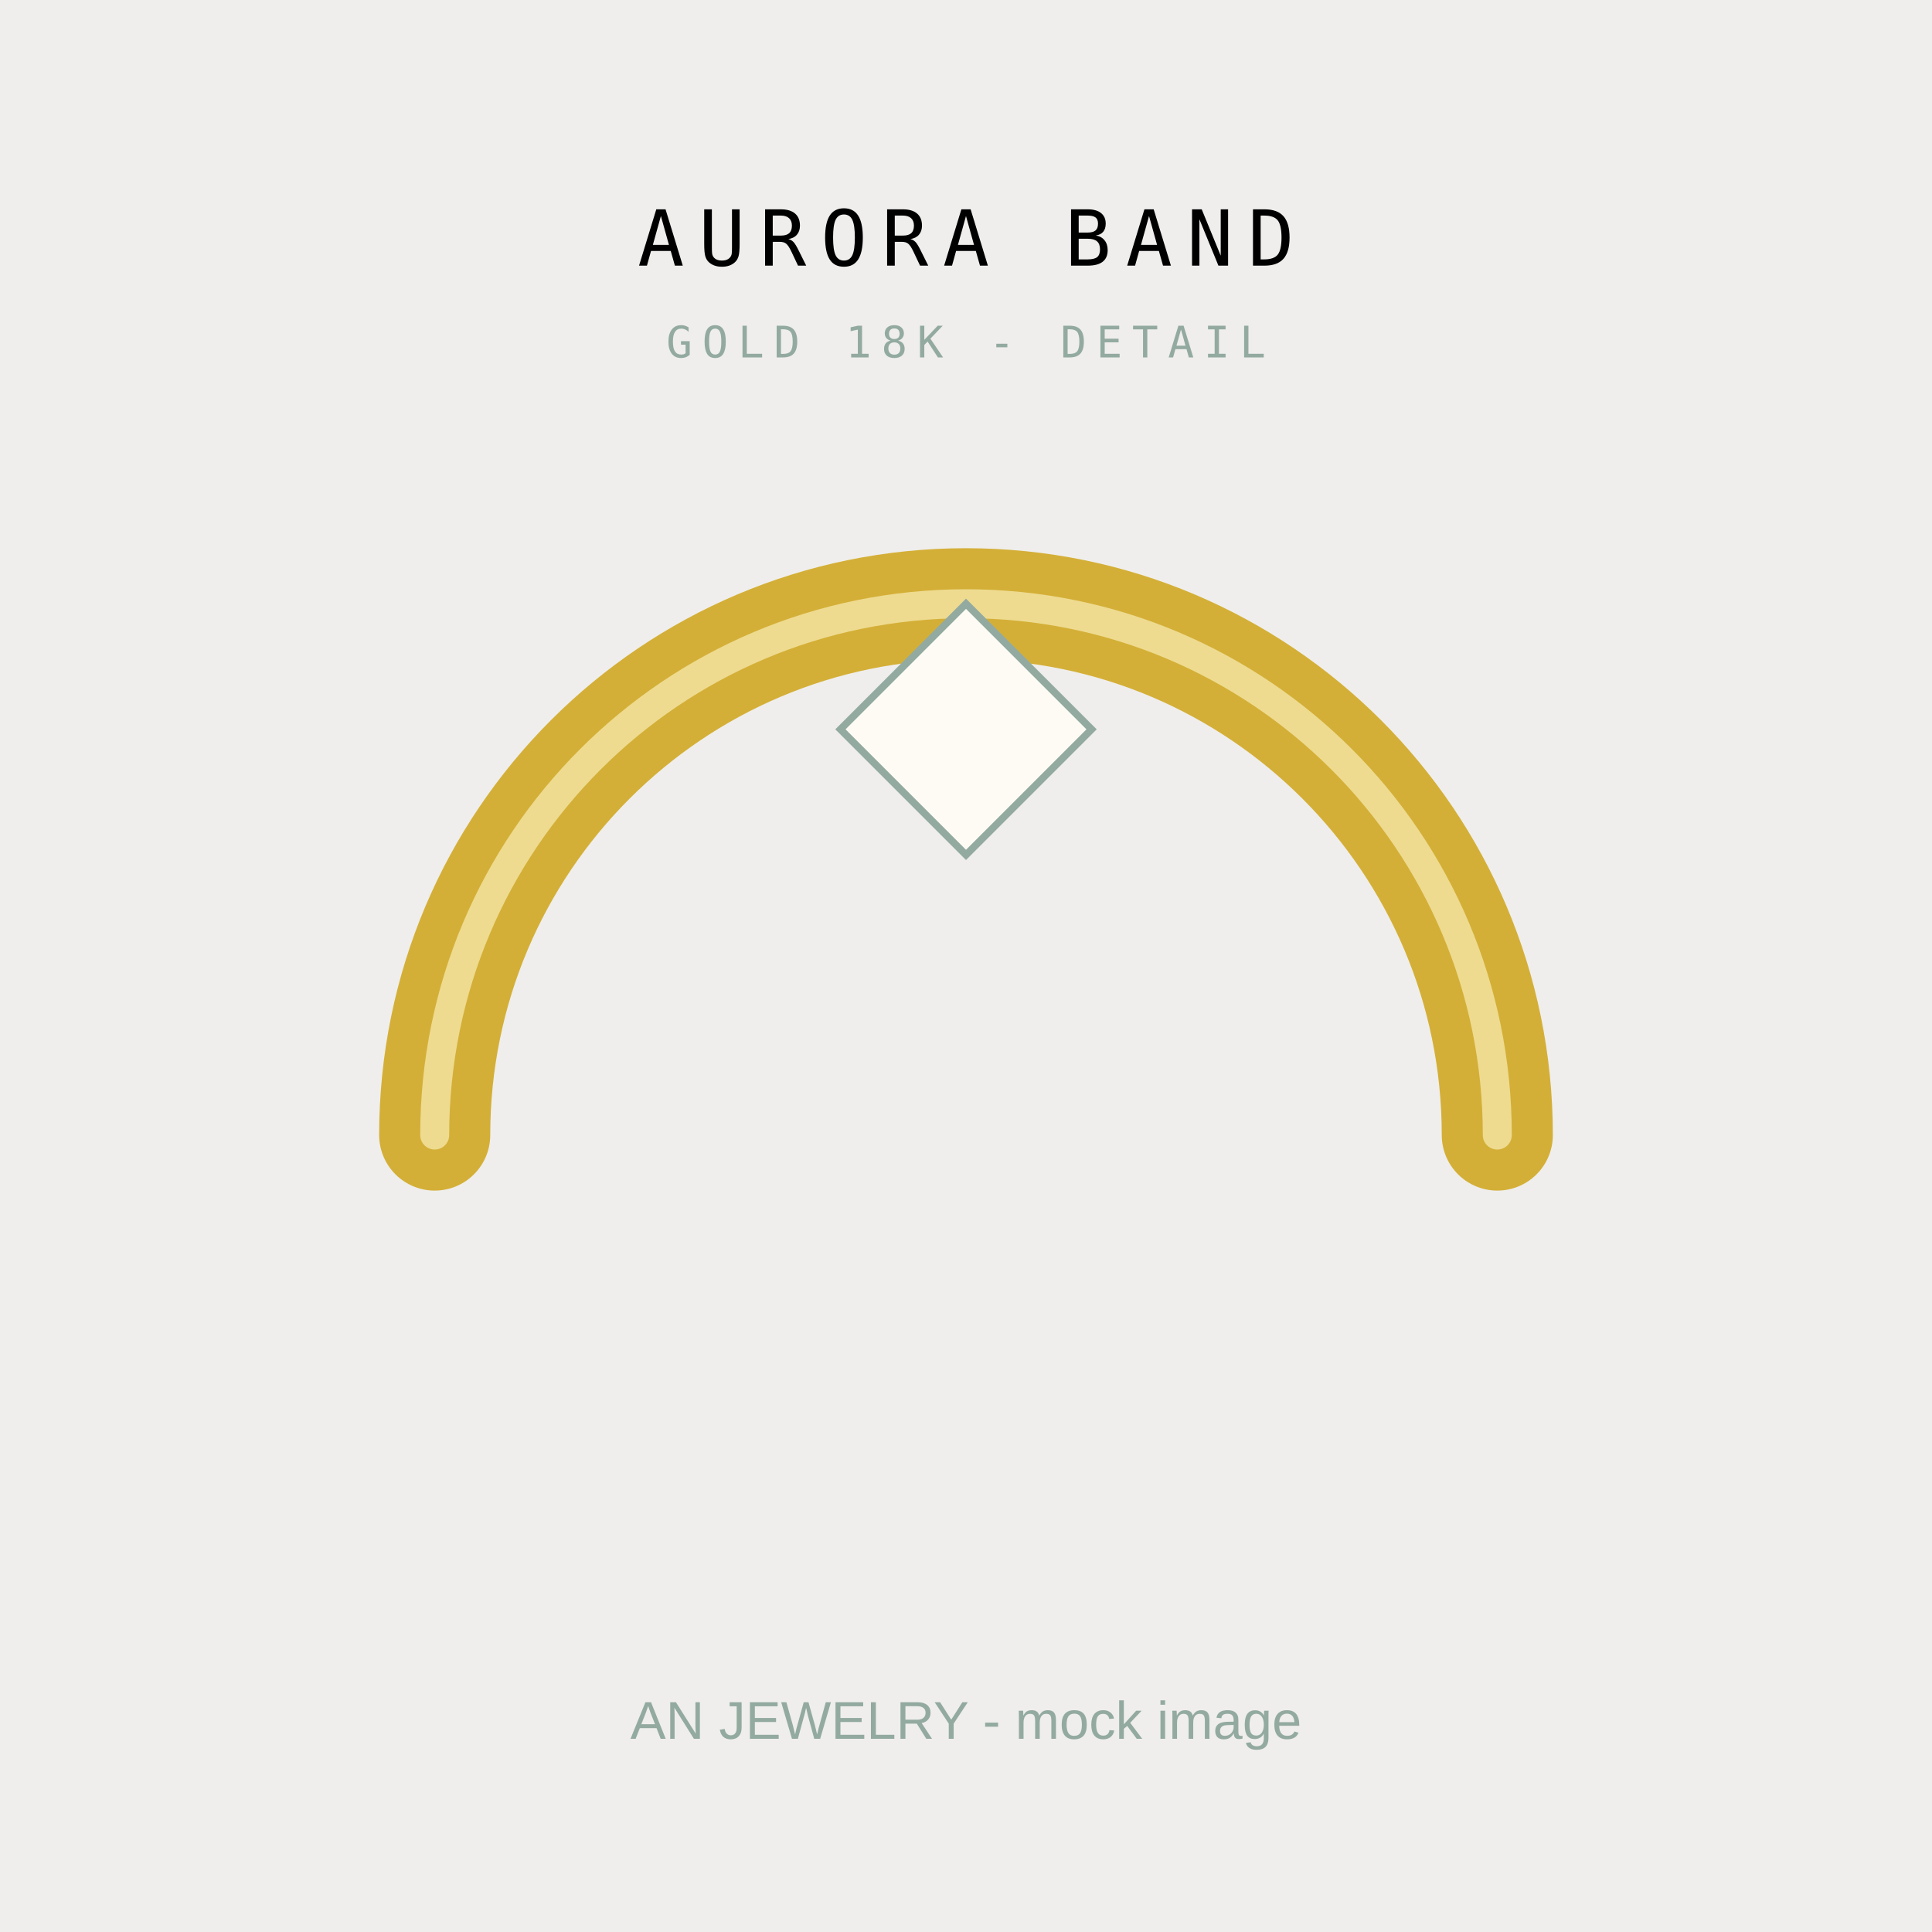
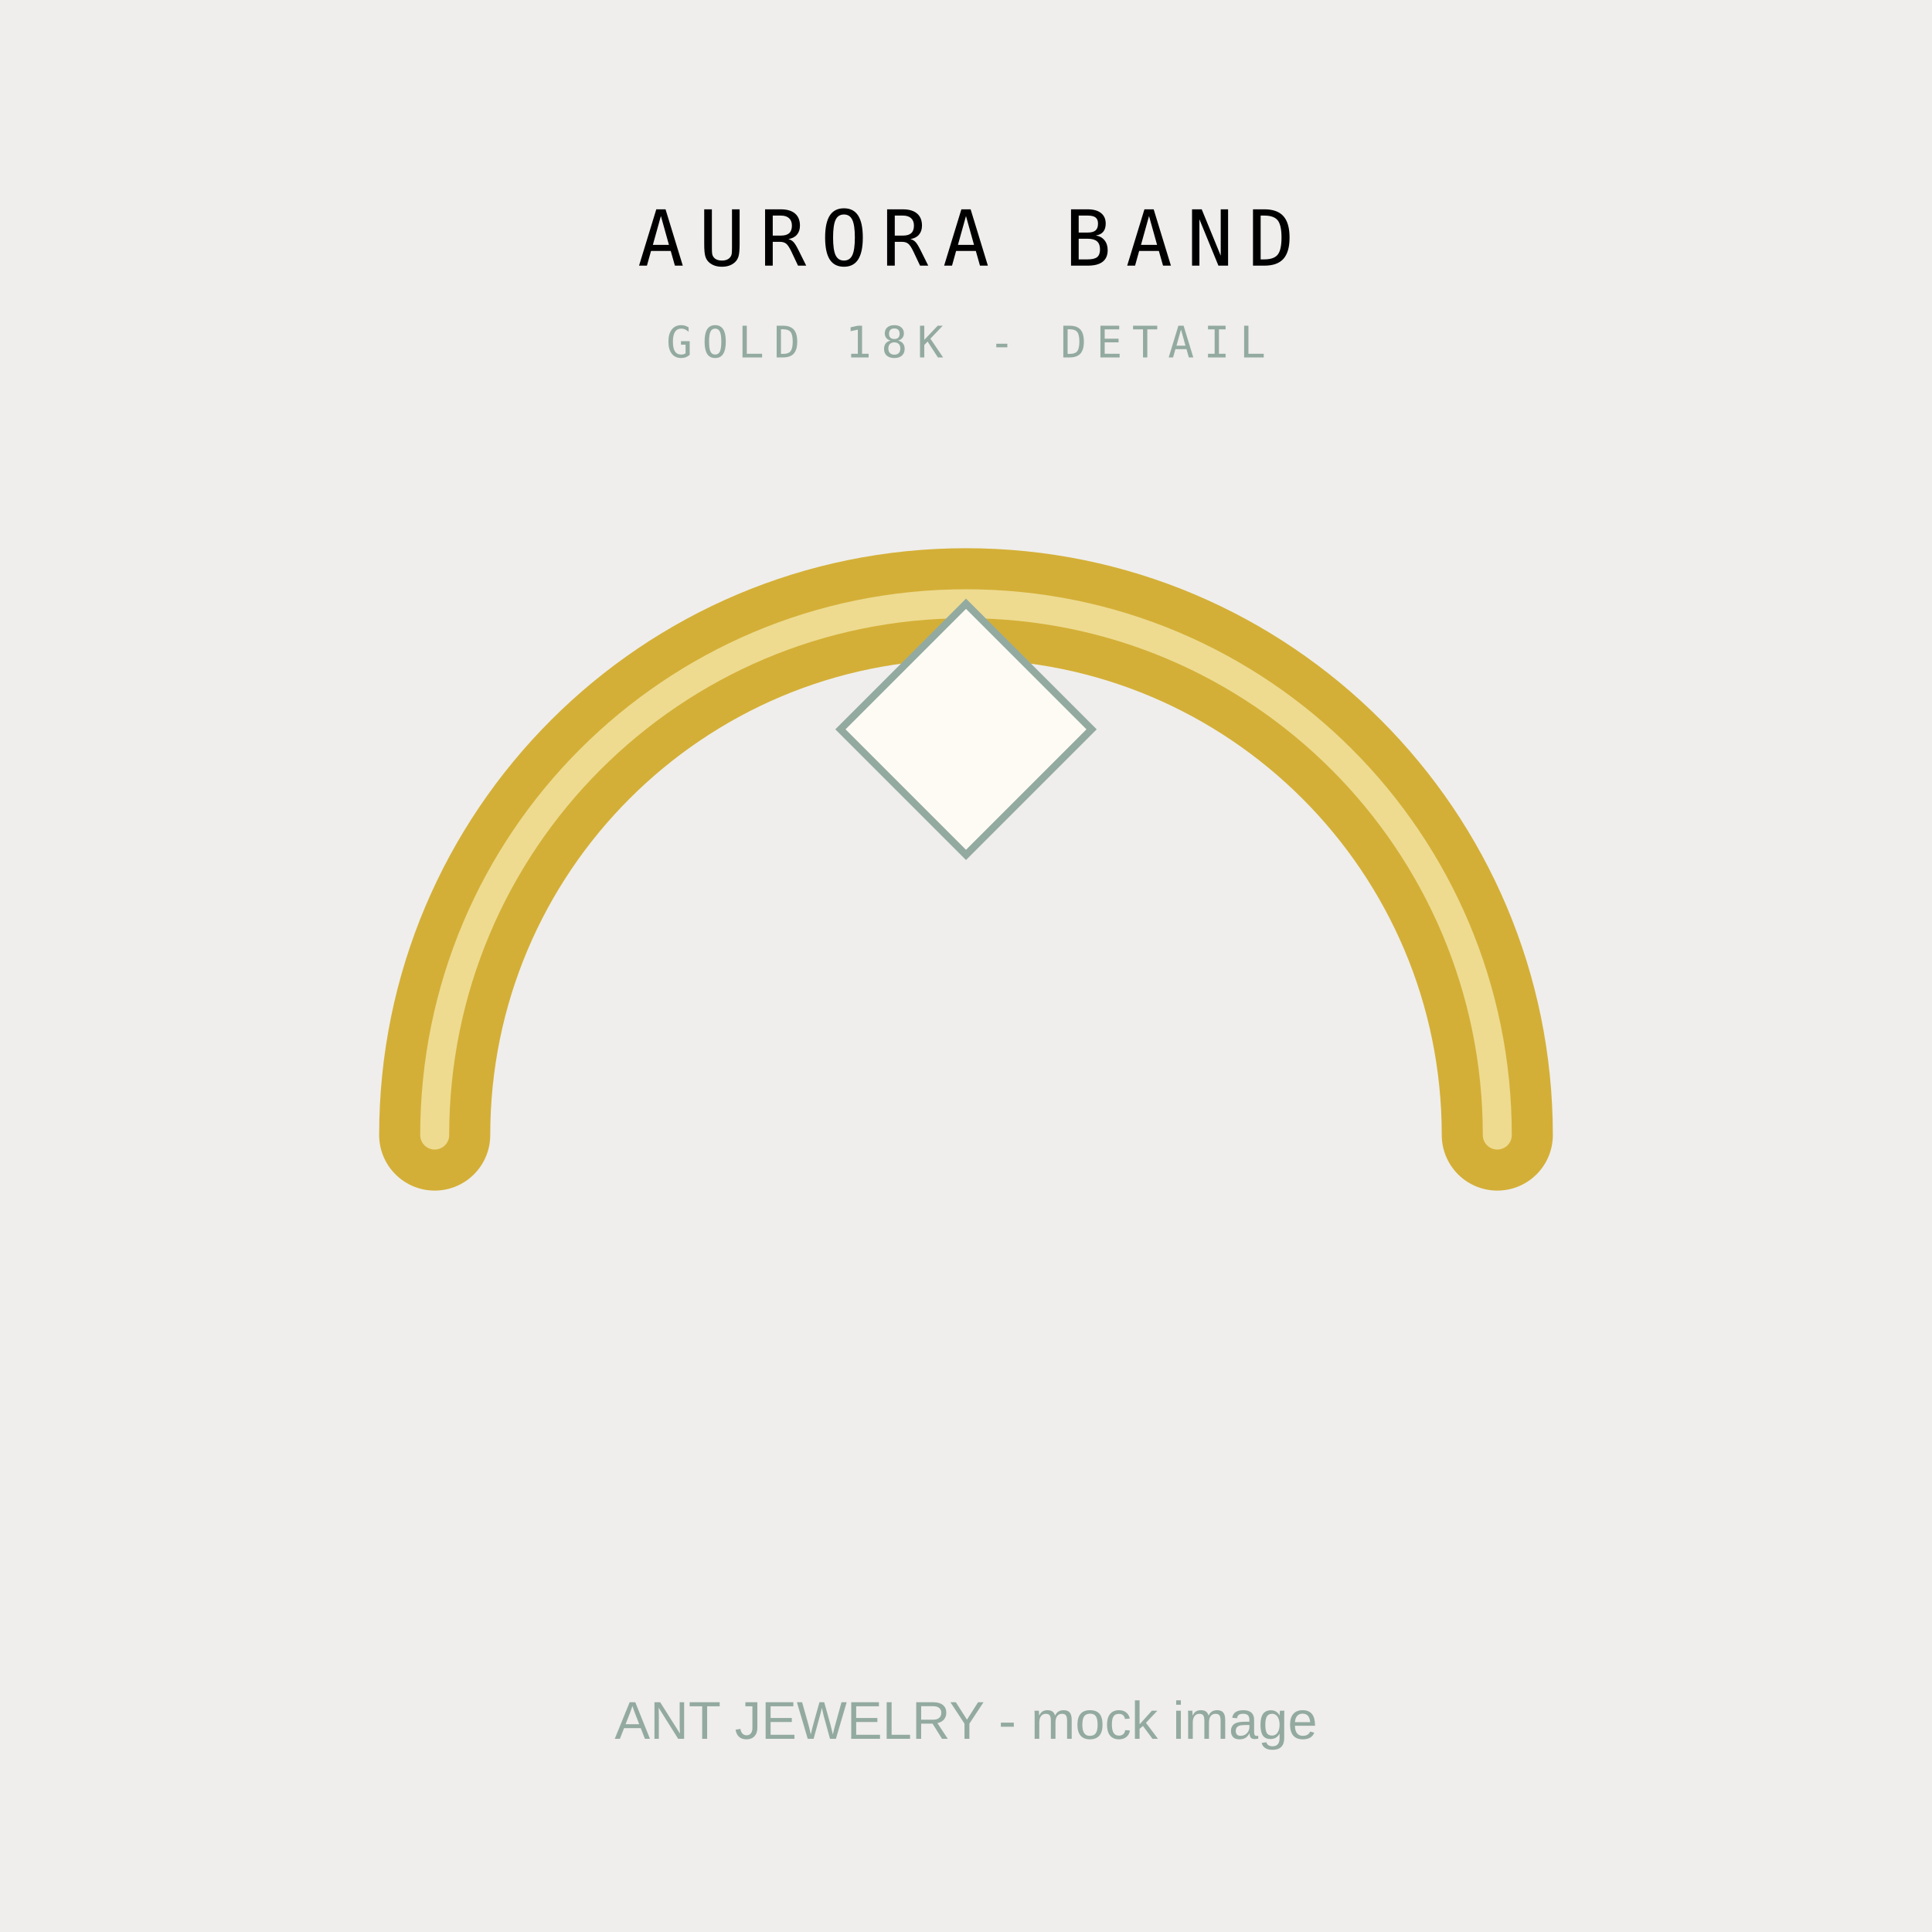
<svg xmlns="http://www.w3.org/2000/svg" viewBox="0 0 800 800" role="img" aria-label="Aurora Band gold detail mock image">
  <rect width="800" height="800" fill="#EFEEEC" />
  <text x="400" y="110" text-anchor="middle" font-family="monospace" font-size="32" letter-spacing="6" fill="#000">AURORA BAND</text>
  <text x="400" y="148" text-anchor="middle" font-family="monospace" font-size="18" letter-spacing="4" fill="#93AAA0">GOLD 18K - DETAIL</text>
  <path d="M180 470a220 220 0 0 1 440 0" fill="none" stroke="#D4AF37" stroke-width="46" stroke-linecap="round" />
  <path d="M180 470a220 220 0 0 1 440 0" fill="none" stroke="#F2E3A0" stroke-width="12" opacity="0.85" stroke-linecap="round" />
  <path d="M400 250l52 52-52 52-52-52z" fill="#FDFBF4" stroke="#93AAA0" stroke-width="3" />
-   <text x="400" y="720" text-anchor="middle" font-family="Arial, sans-serif" font-size="22" fill="#93AAA0">AN JEWELRY - mock image</text>
+   <text x="400" y="720" text-anchor="middle" font-family="Arial, sans-serif" font-size="22" fill="#93AAA0">ANT JEWELRY - mock image</text>
</svg>
